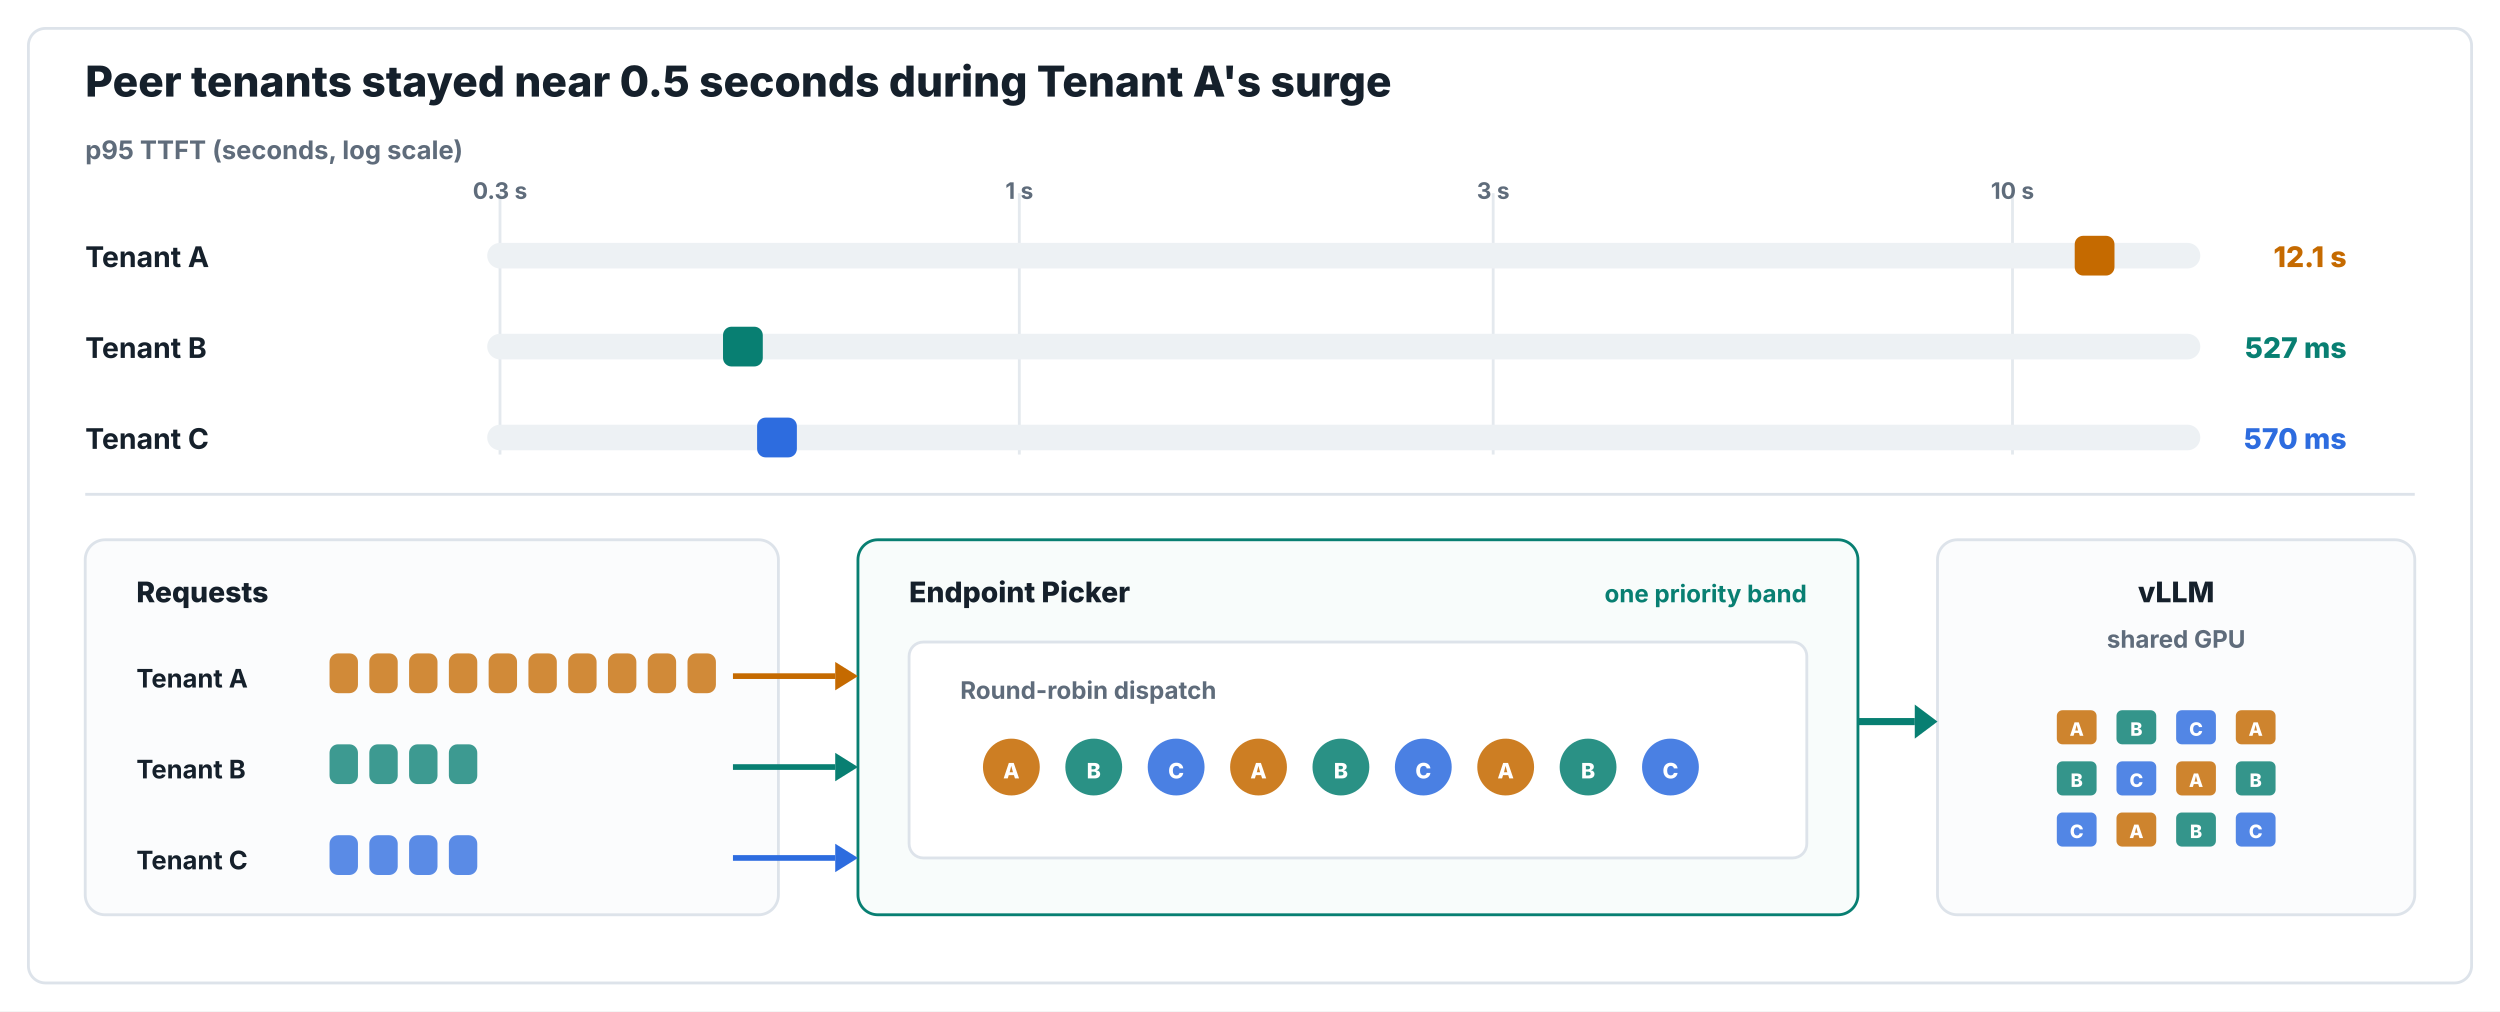
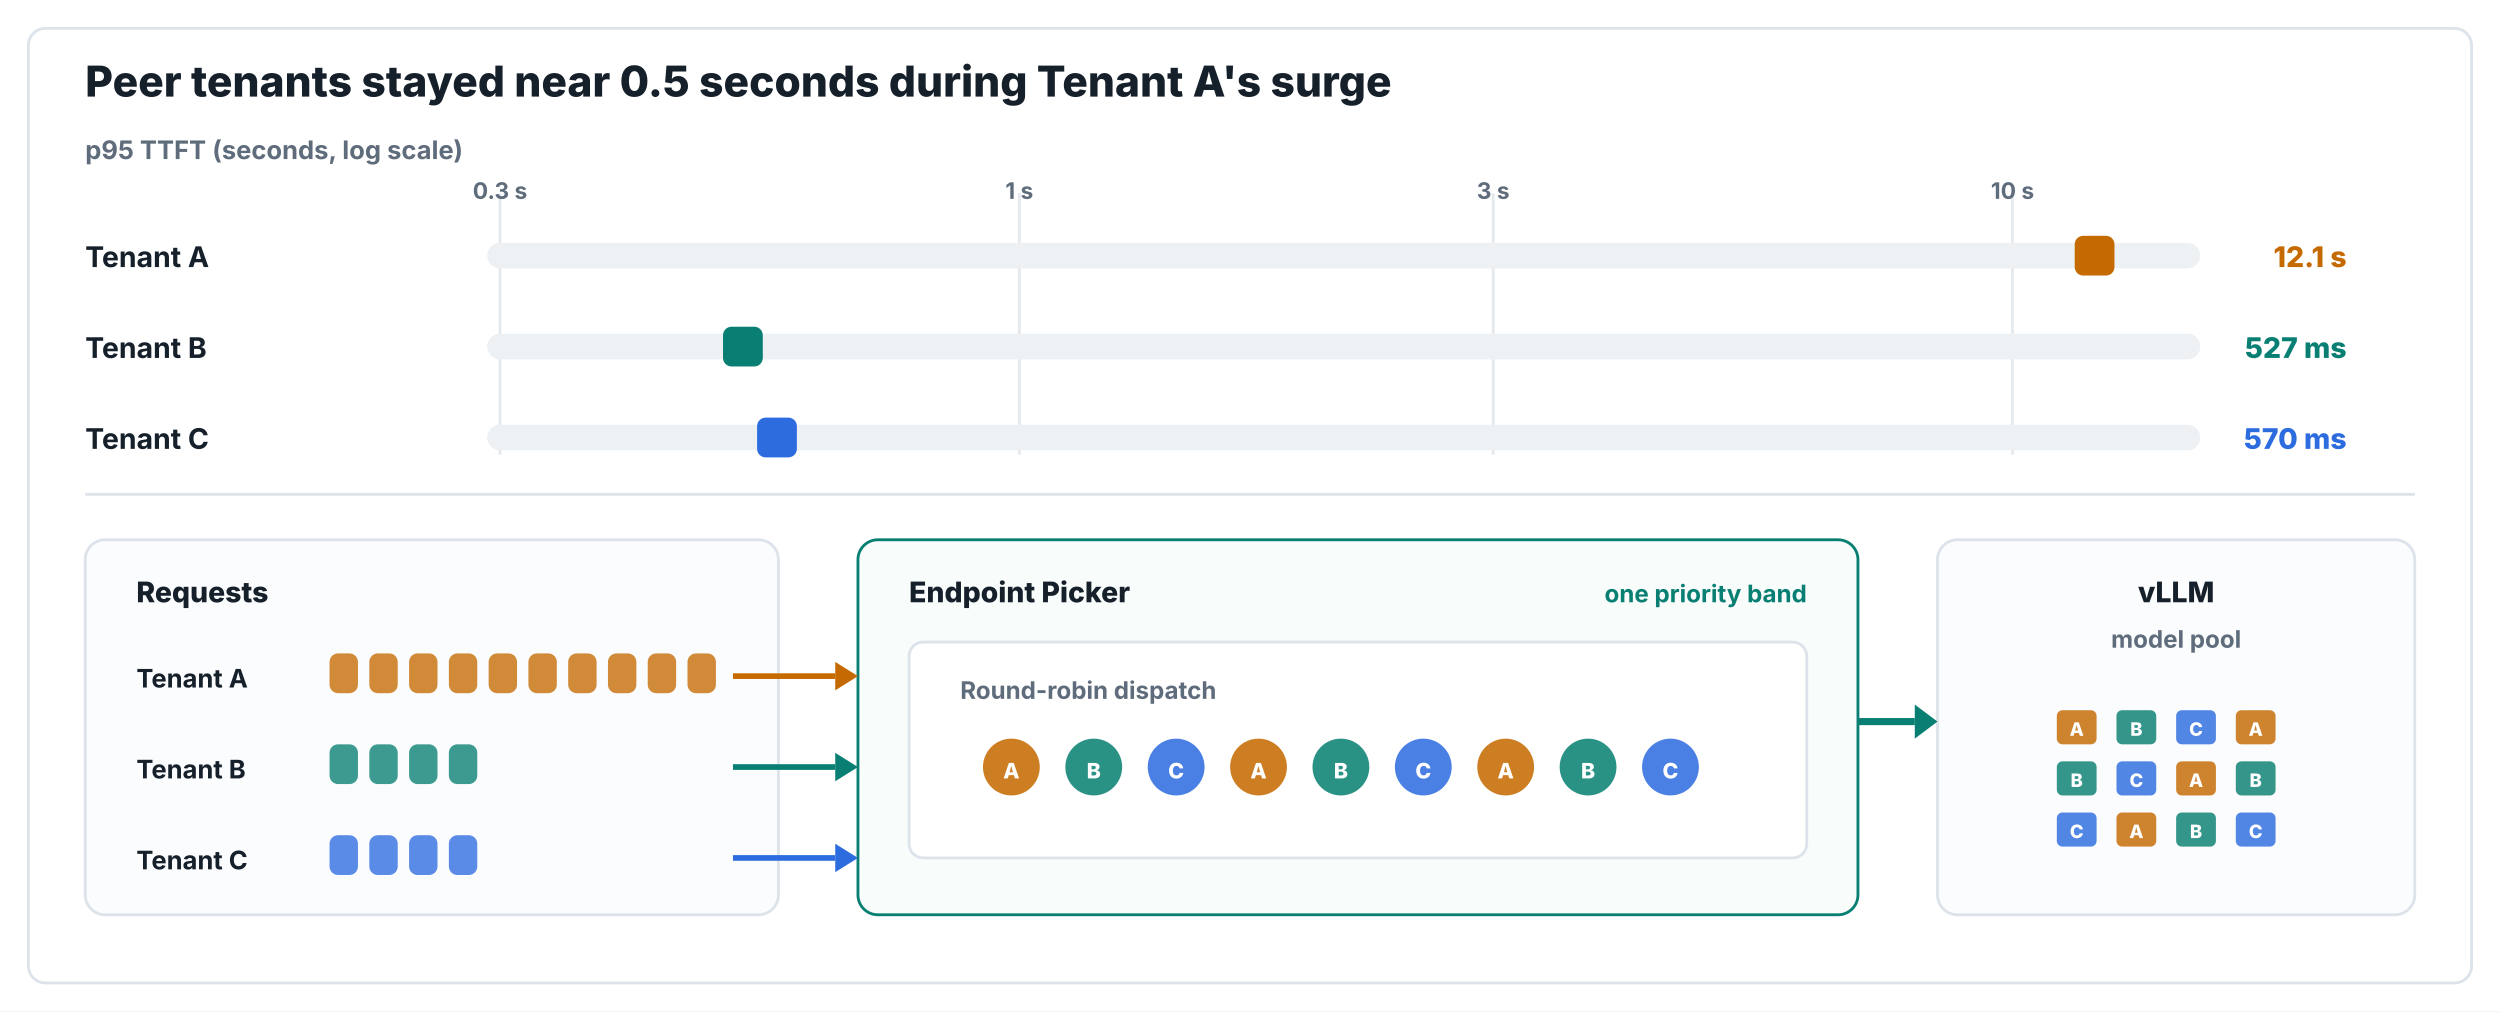
<svg xmlns="http://www.w3.org/2000/svg" width="880" height="356" viewBox="0 0 880 356" role="img" aria-label="Tenant A absorbed most of the surge delay while peer Tenants B and C stayed near half a second and continued receiving round-robin dispatch turns">
  <style>text{font-family:system-ui,-apple-system,sans-serif}</style>
  <rect width="880" height="356" fill="#ffffff" />
  <rect x="10" y="10" width="860" height="336" rx="6" fill="none" stroke="#dde3ea" />
  <text x="30.0" y="34.0" fill="#15202b" font-size="15" font-weight="780" text-anchor="start">Peer tenants stayed near 0.5 seconds during Tenant A's surge</text>
  <text x="30.0" y="56.0" fill="#5f6c7b" font-size="9" font-weight="700" text-anchor="start">p95 TTFT (seconds, log scale)</text>
  <line x1="176.0" y1="68" x2="176.0" y2="160" stroke="#e4e9ee" />
  <text x="176.0" y="70.0" fill="#5f6c7b" font-size="8" font-weight="650" text-anchor="middle">0.3 s</text>
  <line x1="358.8" y1="68" x2="358.8" y2="160" stroke="#e4e9ee" />
  <text x="358.8" y="70.0" fill="#5f6c7b" font-size="8" font-weight="650" text-anchor="middle">1 s</text>
  <line x1="525.6" y1="68" x2="525.6" y2="160" stroke="#e4e9ee" />
  <text x="525.6" y="70.0" fill="#5f6c7b" font-size="8" font-weight="650" text-anchor="middle">3 s</text>
  <line x1="708.4" y1="68" x2="708.4" y2="160" stroke="#e4e9ee" />
  <text x="708.4" y="70.0" fill="#5f6c7b" font-size="8" font-weight="650" text-anchor="middle">10 s</text>
  <text x="30.0" y="94.0" fill="#15202b" font-size="10" font-weight="700" text-anchor="start">Tenant A</text>
  <line x1="176.0" y1="90" x2="770.0" y2="90" stroke="#edf1f4" stroke-width="9" stroke-linecap="round" />
  <rect x="730.3" y="83" width="14" height="14" rx="3" fill="#c56a00" />
  <text x="826.0" y="94.0" fill="#c56a00" font-size="10" font-weight="800" text-anchor="end">12.1 s</text>
  <text x="30.0" y="126.0" fill="#15202b" font-size="10" font-weight="700" text-anchor="start">Tenant B</text>
  <line x1="176.0" y1="122" x2="770.0" y2="122" stroke="#edf1f4" stroke-width="9" stroke-linecap="round" />
  <rect x="254.5" y="115" width="14" height="14" rx="3" fill="#087f72" />
  <text x="826.0" y="126.0" fill="#087f72" font-size="10" font-weight="800" text-anchor="end">527 ms</text>
  <text x="30.0" y="158.0" fill="#15202b" font-size="10" font-weight="700" text-anchor="start">Tenant C</text>
  <line x1="176.0" y1="154" x2="770.0" y2="154" stroke="#edf1f4" stroke-width="9" stroke-linecap="round" />
  <rect x="266.5" y="147" width="14" height="14" rx="3" fill="#2d6cdf" />
  <text x="826.0" y="158.0" fill="#2d6cdf" font-size="10" font-weight="800" text-anchor="end">570 ms</text>
  <line x1="30" y1="174" x2="850" y2="174" stroke="#dde3ea" />
  <rect x="30" y="190" width="244" height="132" rx="7" fill="#fbfcfd" stroke="#dde3ea" />
  <text x="48.0" y="212.0" fill="#15202b" font-size="10" font-weight="800" text-anchor="start">Requests</text>
  <rect x="302" y="190" width="352" height="132" rx="7" fill="#f8fcfb" stroke="#087f72" />
  <text x="320.0" y="212.0" fill="#15202b" font-size="10" font-weight="800" text-anchor="start">Endpoint Picker</text>
  <text x="636.0" y="212.0" fill="#087f72" font-size="8.5" font-weight="700" text-anchor="end">one priority band</text>
  <rect x="682" y="190" width="168" height="132" rx="7" fill="#fbfcfd" stroke="#dde3ea" />
  <text x="766.0" y="212.0" fill="#15202b" font-size="10" font-weight="800" text-anchor="middle">vLLM</text>
-   <text x="766.0" y="228.0" fill="#5f6c7b" font-size="8.5" font-weight="650" text-anchor="middle">shared GPU</text>
+   <text x="766.0" y="228.0" fill="#5f6c7b" font-size="8.5" font-weight="650" text-anchor="middle">model pool</text>
  <text x="48.0" y="242.0" fill="#15202b" font-size="9" font-weight="700" text-anchor="start">Tenant A</text>
  <rect x="116" y="230" width="10" height="14" rx="3" fill="#c56a00" opacity="0.78" />
  <rect x="130" y="230" width="10" height="14" rx="3" fill="#c56a00" opacity="0.78" />
  <rect x="144" y="230" width="10" height="14" rx="3" fill="#c56a00" opacity="0.78" />
  <rect x="158" y="230" width="10" height="14" rx="3" fill="#c56a00" opacity="0.78" />
  <rect x="172" y="230" width="10" height="14" rx="3" fill="#c56a00" opacity="0.78" />
  <rect x="186" y="230" width="10" height="14" rx="3" fill="#c56a00" opacity="0.78" />
  <rect x="200" y="230" width="10" height="14" rx="3" fill="#c56a00" opacity="0.78" />
  <rect x="214" y="230" width="10" height="14" rx="3" fill="#c56a00" opacity="0.78" />
  <rect x="228" y="230" width="10" height="14" rx="3" fill="#c56a00" opacity="0.78" />
  <rect x="242" y="230" width="10" height="14" rx="3" fill="#c56a00" opacity="0.78" />
  <path d="M258 238 H294" stroke="#c56a00" stroke-width="2" />
  <polygon points="294,233 302,238 294,243" fill="#c56a00" />
  <text x="48.0" y="274.0" fill="#15202b" font-size="9" font-weight="700" text-anchor="start">Tenant B</text>
  <rect x="116" y="262" width="10" height="14" rx="3" fill="#087f72" opacity="0.78" />
  <rect x="130" y="262" width="10" height="14" rx="3" fill="#087f72" opacity="0.78" />
  <rect x="144" y="262" width="10" height="14" rx="3" fill="#087f72" opacity="0.78" />
  <rect x="158" y="262" width="10" height="14" rx="3" fill="#087f72" opacity="0.78" />
  <path d="M258 270 H294" stroke="#087f72" stroke-width="2" />
  <polygon points="294,265 302,270 294,275" fill="#087f72" />
  <text x="48.0" y="306.0" fill="#15202b" font-size="9" font-weight="700" text-anchor="start">Tenant C</text>
  <rect x="116" y="294" width="10" height="14" rx="3" fill="#2d6cdf" opacity="0.78" />
  <rect x="130" y="294" width="10" height="14" rx="3" fill="#2d6cdf" opacity="0.78" />
  <rect x="144" y="294" width="10" height="14" rx="3" fill="#2d6cdf" opacity="0.78" />
  <rect x="158" y="294" width="10" height="14" rx="3" fill="#2d6cdf" opacity="0.78" />
  <path d="M258 302 H294" stroke="#2d6cdf" stroke-width="2" />
  <polygon points="294,297 302,302 294,307" fill="#2d6cdf" />
  <rect x="320" y="226" width="316" height="76" rx="5" fill="#ffffff" stroke="#dde3ea" />
  <text x="338.0" y="246.0" fill="#5f6c7b" font-size="8.5" font-weight="750" text-anchor="start">Round-robin dispatch</text>
  <circle cx="356" cy="270" r="10" fill="#c56a00" opacity="0.86" />
  <text x="356.0" y="274.0" fill="#ffffff" font-size="7.5" font-weight="800" text-anchor="middle">A</text>
  <circle cx="385" cy="270" r="10" fill="#087f72" opacity="0.86" />
  <text x="385.0" y="274.0" fill="#ffffff" font-size="7.5" font-weight="800" text-anchor="middle">B</text>
  <circle cx="414" cy="270" r="10" fill="#2d6cdf" opacity="0.86" />
  <text x="414.0" y="274.0" fill="#ffffff" font-size="7.5" font-weight="800" text-anchor="middle">C</text>
  <circle cx="443" cy="270" r="10" fill="#c56a00" opacity="0.86" />
  <text x="443.0" y="274.0" fill="#ffffff" font-size="7.5" font-weight="800" text-anchor="middle">A</text>
  <circle cx="472" cy="270" r="10" fill="#087f72" opacity="0.86" />
  <text x="472.0" y="274.0" fill="#ffffff" font-size="7.5" font-weight="800" text-anchor="middle">B</text>
  <circle cx="501" cy="270" r="10" fill="#2d6cdf" opacity="0.86" />
  <text x="501.0" y="274.0" fill="#ffffff" font-size="7.5" font-weight="800" text-anchor="middle">C</text>
  <circle cx="530" cy="270" r="10" fill="#c56a00" opacity="0.86" />
  <text x="530.0" y="274.0" fill="#ffffff" font-size="7.5" font-weight="800" text-anchor="middle">A</text>
  <circle cx="559" cy="270" r="10" fill="#087f72" opacity="0.86" />
  <text x="559.0" y="274.0" fill="#ffffff" font-size="7.5" font-weight="800" text-anchor="middle">B</text>
  <circle cx="588" cy="270" r="10" fill="#2d6cdf" opacity="0.86" />
  <text x="588.0" y="274.0" fill="#ffffff" font-size="7.5" font-weight="800" text-anchor="middle">C</text>
  <path d="M654 254 H674" stroke="#087f72" stroke-width="2.5" />
  <polygon points="674,248 682,254 674,260" fill="#087f72" />
  <rect x="724" y="250" width="14" height="12" rx="2" fill="#c56a00" opacity="0.82" />
  <text x="731.0" y="259.0" fill="#ffffff" font-size="6.5" font-weight="800" text-anchor="middle">A</text>
  <rect x="745" y="250" width="14" height="12" rx="2" fill="#087f72" opacity="0.82" />
  <text x="752.0" y="259.0" fill="#ffffff" font-size="6.5" font-weight="800" text-anchor="middle">B</text>
  <rect x="766" y="250" width="14" height="12" rx="2" fill="#2d6cdf" opacity="0.82" />
  <text x="773.0" y="259.0" fill="#ffffff" font-size="6.5" font-weight="800" text-anchor="middle">C</text>
  <rect x="787" y="250" width="14" height="12" rx="2" fill="#c56a00" opacity="0.82" />
  <text x="794.0" y="259.0" fill="#ffffff" font-size="6.5" font-weight="800" text-anchor="middle">A</text>
  <rect x="724" y="268" width="14" height="12" rx="2" fill="#087f72" opacity="0.82" />
  <text x="731.0" y="277.0" fill="#ffffff" font-size="6.5" font-weight="800" text-anchor="middle">B</text>
  <rect x="745" y="268" width="14" height="12" rx="2" fill="#2d6cdf" opacity="0.82" />
  <text x="752.0" y="277.0" fill="#ffffff" font-size="6.5" font-weight="800" text-anchor="middle">C</text>
  <rect x="766" y="268" width="14" height="12" rx="2" fill="#c56a00" opacity="0.82" />
  <text x="773.0" y="277.0" fill="#ffffff" font-size="6.5" font-weight="800" text-anchor="middle">A</text>
  <rect x="787" y="268" width="14" height="12" rx="2" fill="#087f72" opacity="0.82" />
  <text x="794.0" y="277.0" fill="#ffffff" font-size="6.5" font-weight="800" text-anchor="middle">B</text>
  <rect x="724" y="286" width="14" height="12" rx="2" fill="#2d6cdf" opacity="0.82" />
  <text x="731.0" y="295.0" fill="#ffffff" font-size="6.5" font-weight="800" text-anchor="middle">C</text>
  <rect x="745" y="286" width="14" height="12" rx="2" fill="#c56a00" opacity="0.82" />
  <text x="752.0" y="295.0" fill="#ffffff" font-size="6.5" font-weight="800" text-anchor="middle">A</text>
  <rect x="766" y="286" width="14" height="12" rx="2" fill="#087f72" opacity="0.82" />
  <text x="773.0" y="295.0" fill="#ffffff" font-size="6.5" font-weight="800" text-anchor="middle">B</text>
  <rect x="787" y="286" width="14" height="12" rx="2" fill="#2d6cdf" opacity="0.82" />
  <text x="794.0" y="295.0" fill="#ffffff" font-size="6.5" font-weight="800" text-anchor="middle">C</text>
</svg>
